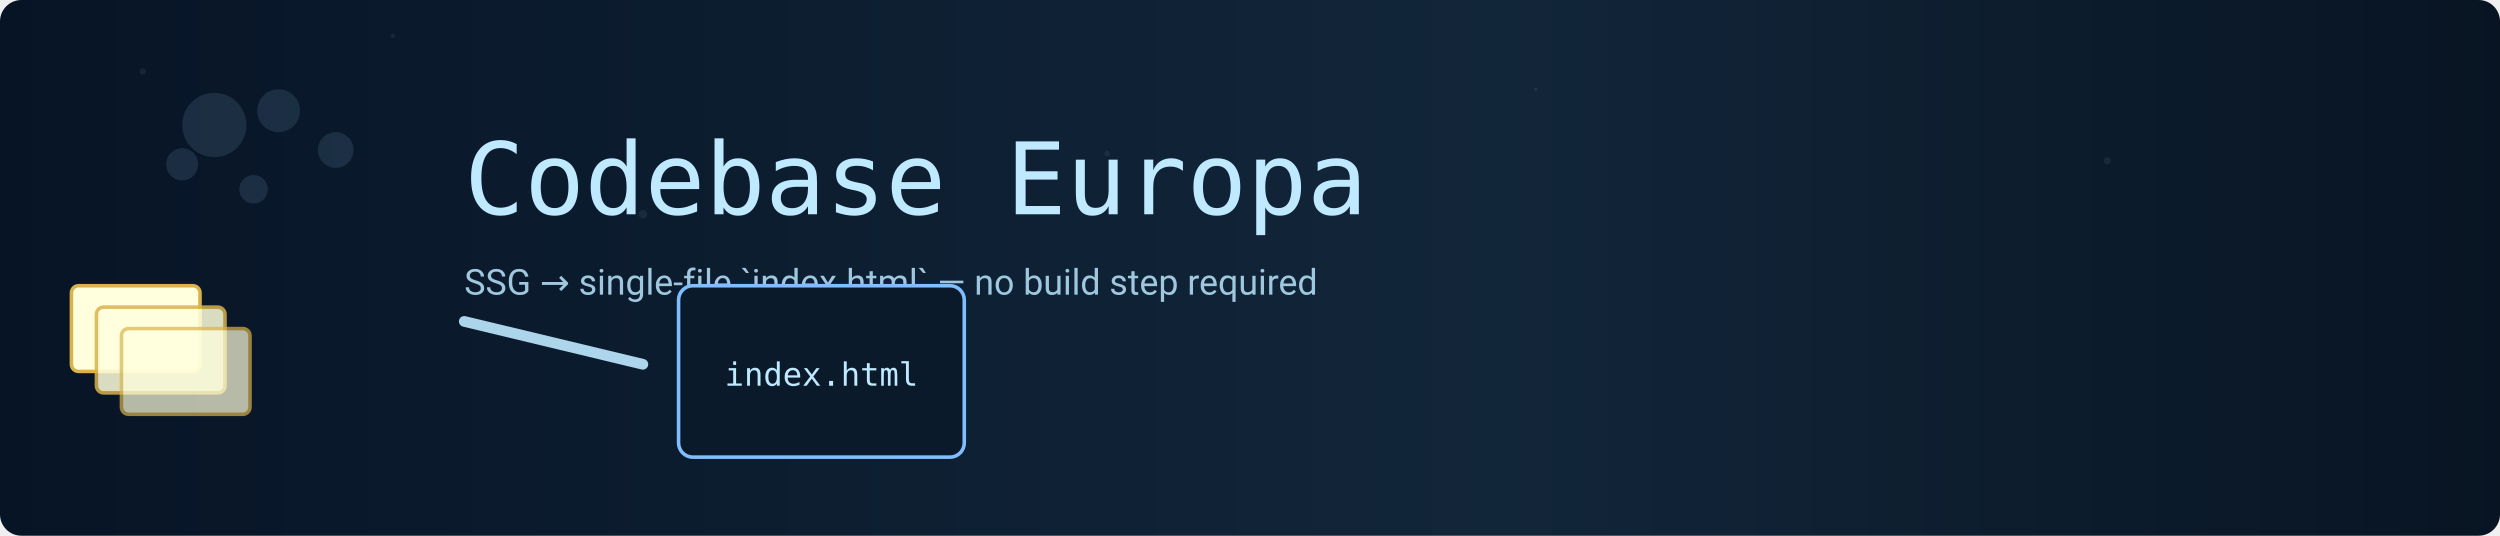
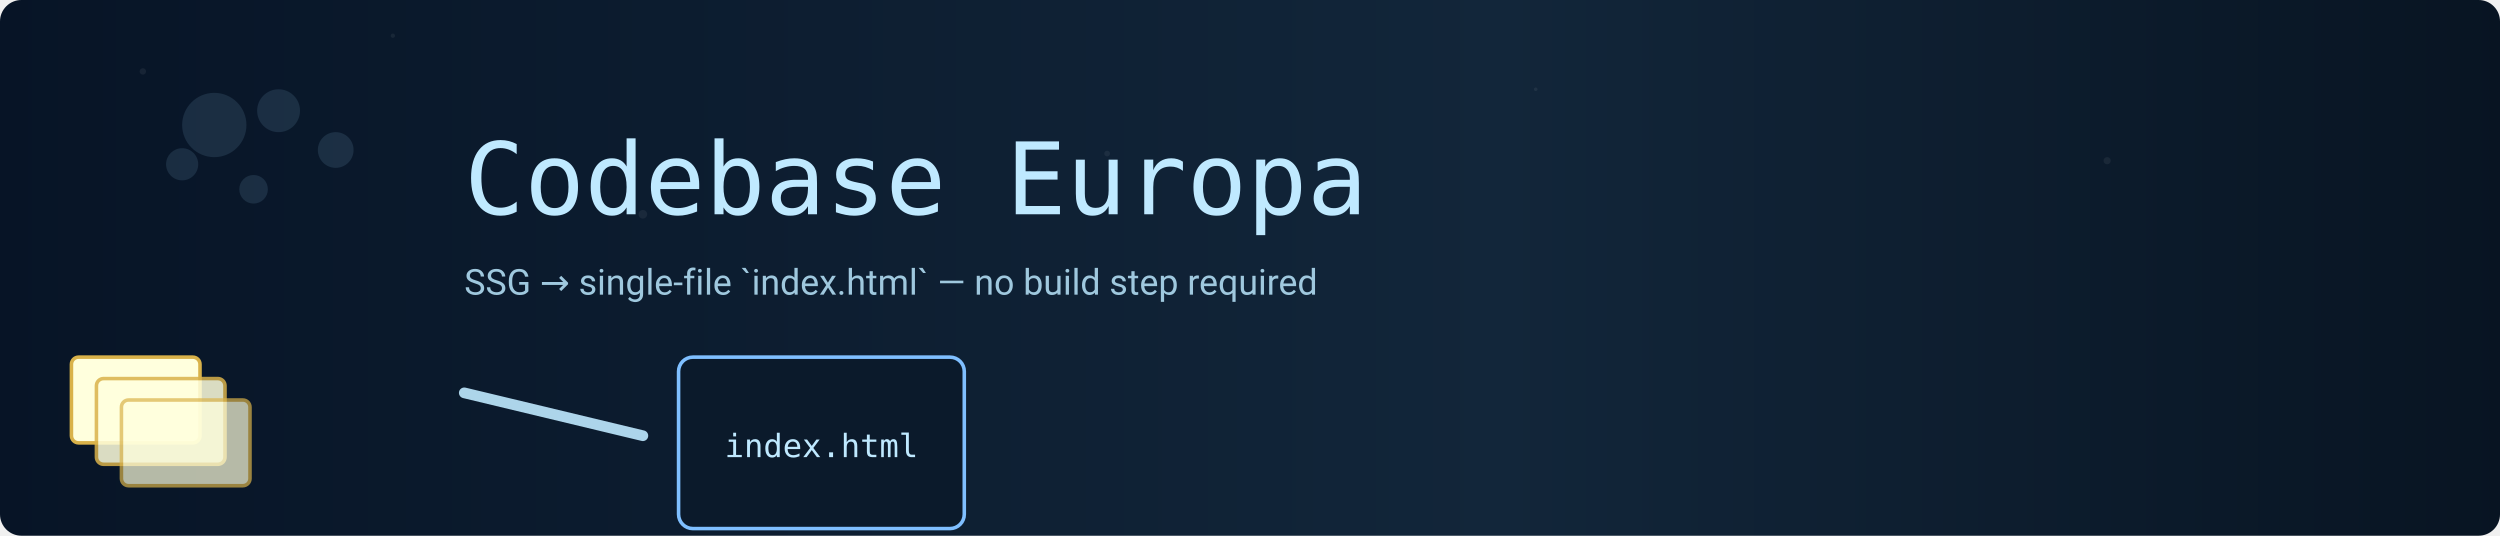
<svg xmlns="http://www.w3.org/2000/svg" width="1400" height="300" viewBox="0 0 1400 300" role="img" aria-label="Codebase Europa README banner">
  <defs>
    <linearGradient id="bg" x1="0" x2="1">
      <stop offset="0%" stop-color="#071426" />
      <stop offset="60%" stop-color="#12263a" />
      <stop offset="100%" stop-color="#081422" />
    </linearGradient>
  </defs>
  <rect width="100%" height="100%" fill="url(#bg)" rx="12" />
  <g fill="#ffffff" opacity="0.06">
    <circle cx="80" cy="40" r="1.8" />
    <circle cx="220" cy="20" r="1.2" />
    <circle cx="360" cy="120" r="2.4" />
    <circle cx="620" cy="86" r="1.6" />
    <circle cx="860" cy="50" r="1.0" />
    <circle cx="1180" cy="90" r="2.0" />
  </g>
  <g transform="translate(120,70)" fill="#9fdcff" opacity="0.12">
    <circle cx="0" cy="0" r="18" />
    <circle cx="36" cy="-8" r="12" />
    <circle cx="68" cy="14" r="10" />
    <circle cx="22" cy="36" r="8" />
    <circle cx="-18" cy="22" r="9" />
  </g>
  <text x="260" y="120" font-family="Space Mono, monospace" font-size="56" fill="#bfe9ff">Codebase Europa</text>
  <text x="260" y="165" font-family="Roboto, sans-serif" font-size="20" fill="#9fc8de">SSG → single-file `index.html` — no build step required</text>
-   <g transform="translate(40,160)">
+   <g transform="translate(40,200)">
    <g transform="translate(0,0)">
      <rect x="0" y="0" width="72" height="48" rx="4" fill="#ffd" stroke="#d9b24a" stroke-width="2" />
      <rect x="14" y="12" width="72" height="48" rx="4" fill="#ffd" stroke="#d9b24a" stroke-width="2" opacity="0.85" />
      <rect x="28" y="24" width="72" height="48" rx="4" fill="#ffd" stroke="#d9b24a" stroke-width="2" opacity="0.7" />
    </g>
    <path d="M220 20 L320 44" stroke="#bfe9ff" stroke-width="6" stroke-linecap="round" fill="none" opacity="0.9" />
    <g transform="translate(340,0)">
      <rect x="0" y="0" width="160" height="96" rx="8" fill="#0b1a2b" stroke="#7fbfff" stroke-width="2" />
      <text x="80" y="56" font-family="Space Mono, monospace" font-size="18" fill="#bfe9ff" text-anchor="middle">index.html</text>
    </g>
  </g>
</svg>
